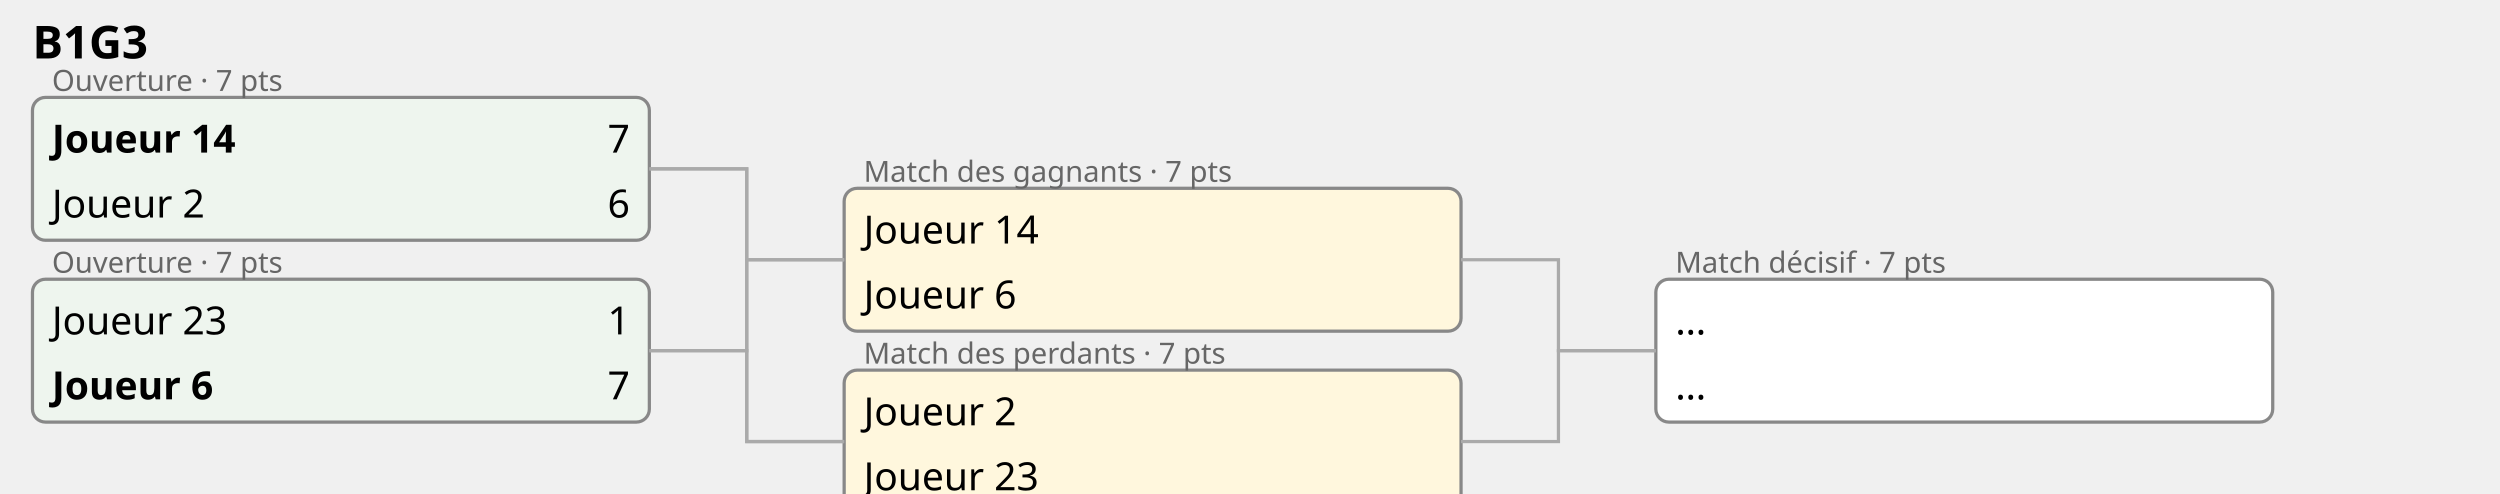
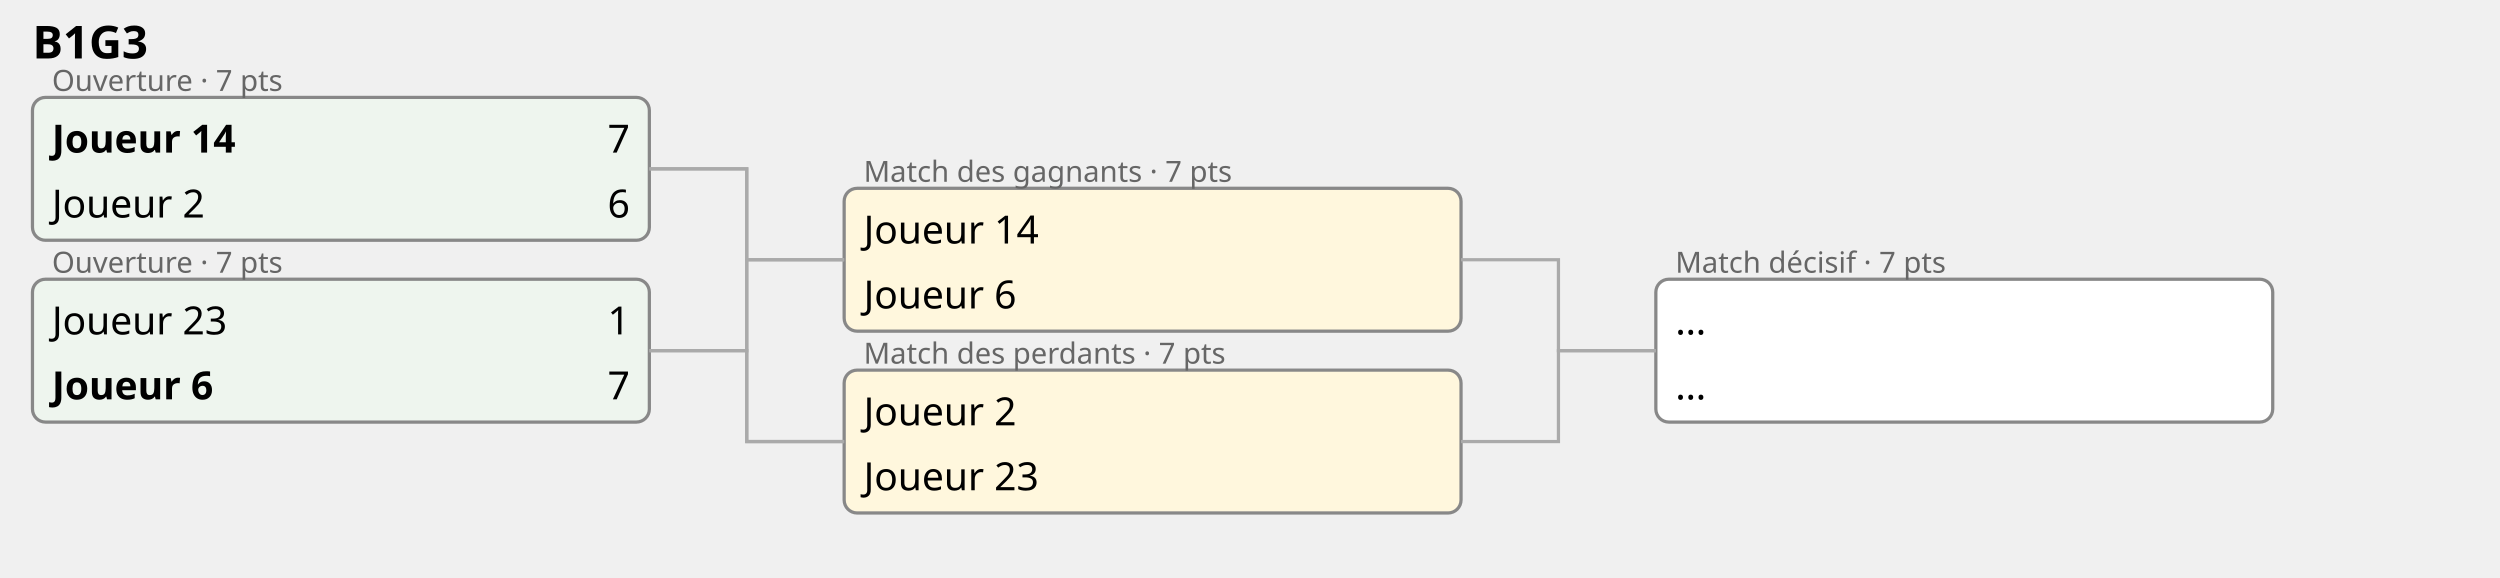
- <svg xmlns="http://www.w3.org/2000/svg" viewBox="0 0 770 152" width="770" height="152" font-family="system-ui, sans-serif" font-size="12">
+ <svg xmlns="http://www.w3.org/2000/svg" viewBox="0 0 770 178" width="770" height="178" font-family="system-ui, sans-serif" font-size="12">
  <text x="10" y="18" font-size="14" font-weight="bold">B1G3</text>
  <rect x="10" y="30" width="190" height="44" rx="4" fill="#eef5ee" stroke="#888" />
  <text x="16" y="47" font-weight="bold">Joueur 14</text>
  <text x="194" y="47" text-anchor="end">7</text>
  <text x="16" y="67" font-weight="normal">Joueur 2</text>
  <text x="194" y="67" text-anchor="end">6</text>
  <text x="16" y="28" font-size="9" fill="#666">Ouverture · 7 pts</text>
  <rect x="10" y="86" width="190" height="44" rx="4" fill="#eef5ee" stroke="#888" />
  <text x="16" y="103" font-weight="normal">Joueur 23</text>
  <text x="194" y="103" text-anchor="end">1</text>
  <text x="16" y="123" font-weight="bold">Joueur 6</text>
  <text x="194" y="123" text-anchor="end">7</text>
  <text x="16" y="84" font-size="9" fill="#666">Ouverture · 7 pts</text>
  <rect x="260" y="58" width="190" height="44" rx="4" fill="#fff7dd" stroke="#888" />
  <text x="266" y="75" font-weight="normal">Joueur 14</text>
  <text x="444" y="75" text-anchor="end" />
  <text x="266" y="95" font-weight="normal">Joueur 6</text>
  <text x="444" y="95" text-anchor="end" />
  <text x="266" y="56" font-size="9" fill="#666">Match des gagnants · 7 pts</text>
  <path d="M200 52 H230 V80 H260" fill="none" stroke="#aaa" />
  <path d="M200 108 H230 V80 H260" fill="none" stroke="#aaa" />
  <rect x="260" y="114" width="190" height="44" rx="4" fill="#fff7dd" stroke="#888" />
  <text x="266" y="131" font-weight="normal">Joueur 2</text>
  <text x="444" y="131" text-anchor="end" />
  <text x="266" y="151" font-weight="normal">Joueur 23</text>
  <text x="444" y="151" text-anchor="end" />
  <text x="266" y="112" font-size="9" fill="#666">Match des perdants · 7 pts</text>
  <path d="M200 52 H230 V136 H260" fill="none" stroke="#aaa" />
  <path d="M200 108 H230 V136 H260" fill="none" stroke="#aaa" />
  <rect x="510" y="86" width="190" height="44" rx="4" fill="#fff" stroke="#888" />
  <text x="516" y="103" font-weight="normal">…</text>
  <text x="694" y="103" text-anchor="end" />
  <text x="516" y="123" font-weight="normal">…</text>
  <text x="694" y="123" text-anchor="end" />
  <text x="516" y="84" font-size="9" fill="#666">Match décisif · 7 pts</text>
  <path d="M450 80 H480 V108 H510" fill="none" stroke="#aaa" />
  <path d="M450 136 H480 V108 H510" fill="none" stroke="#aaa" />
</svg>
